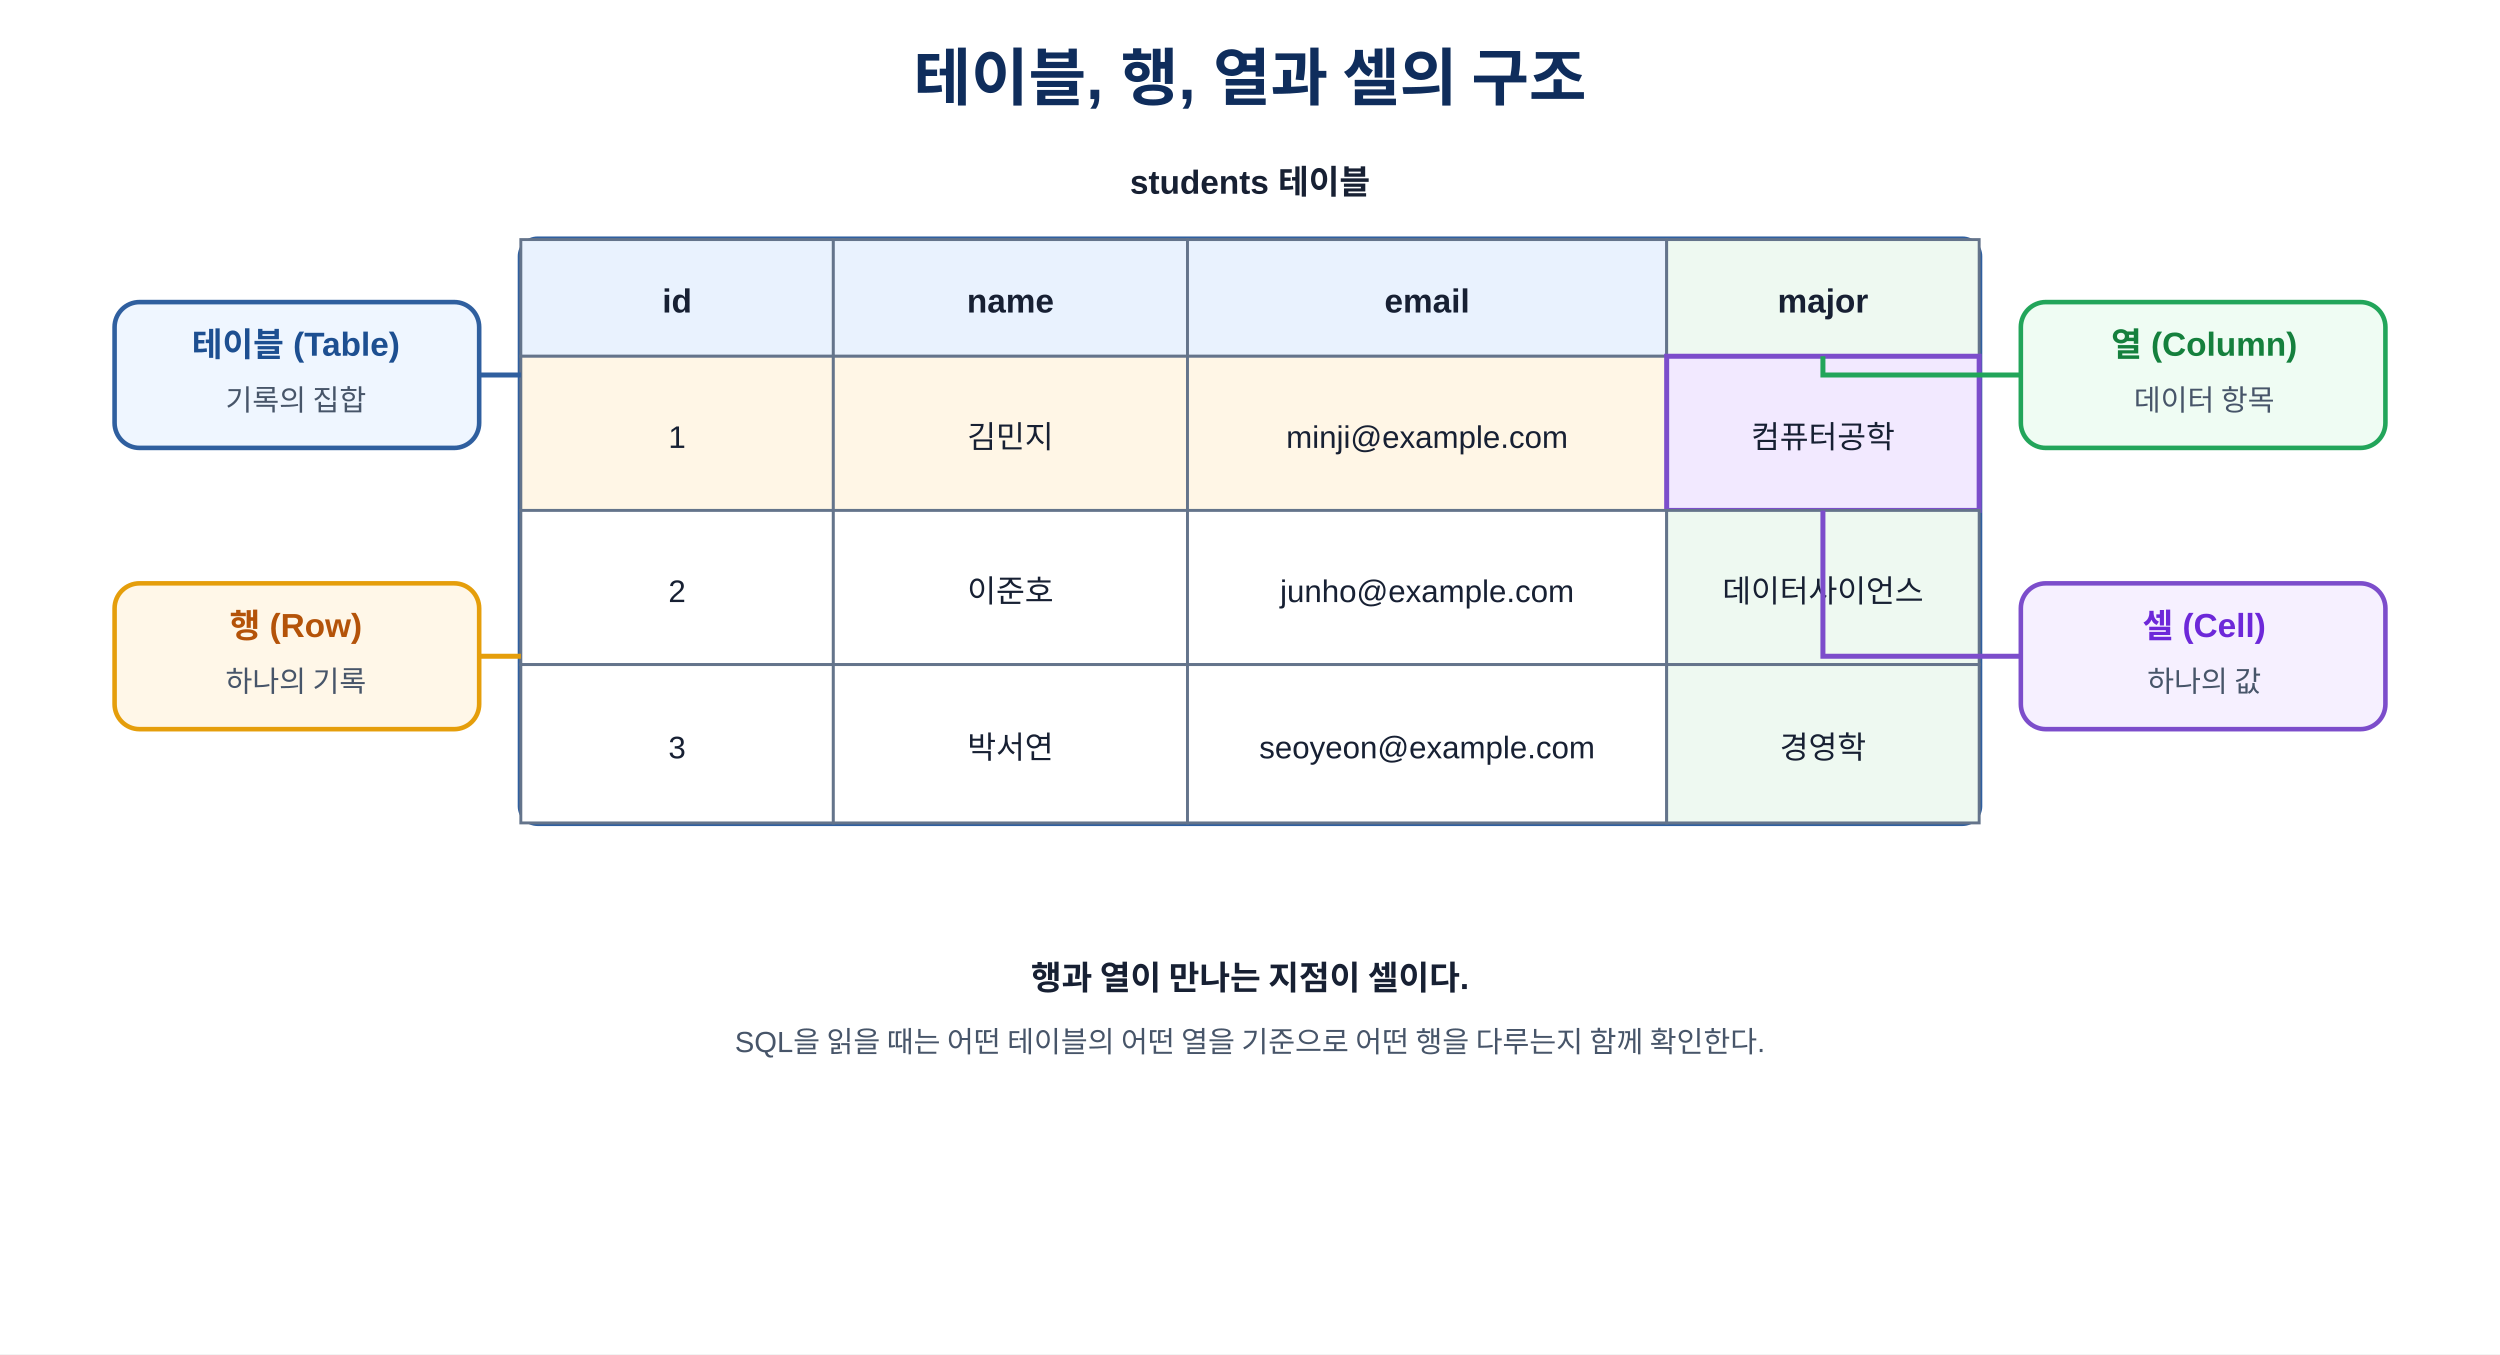
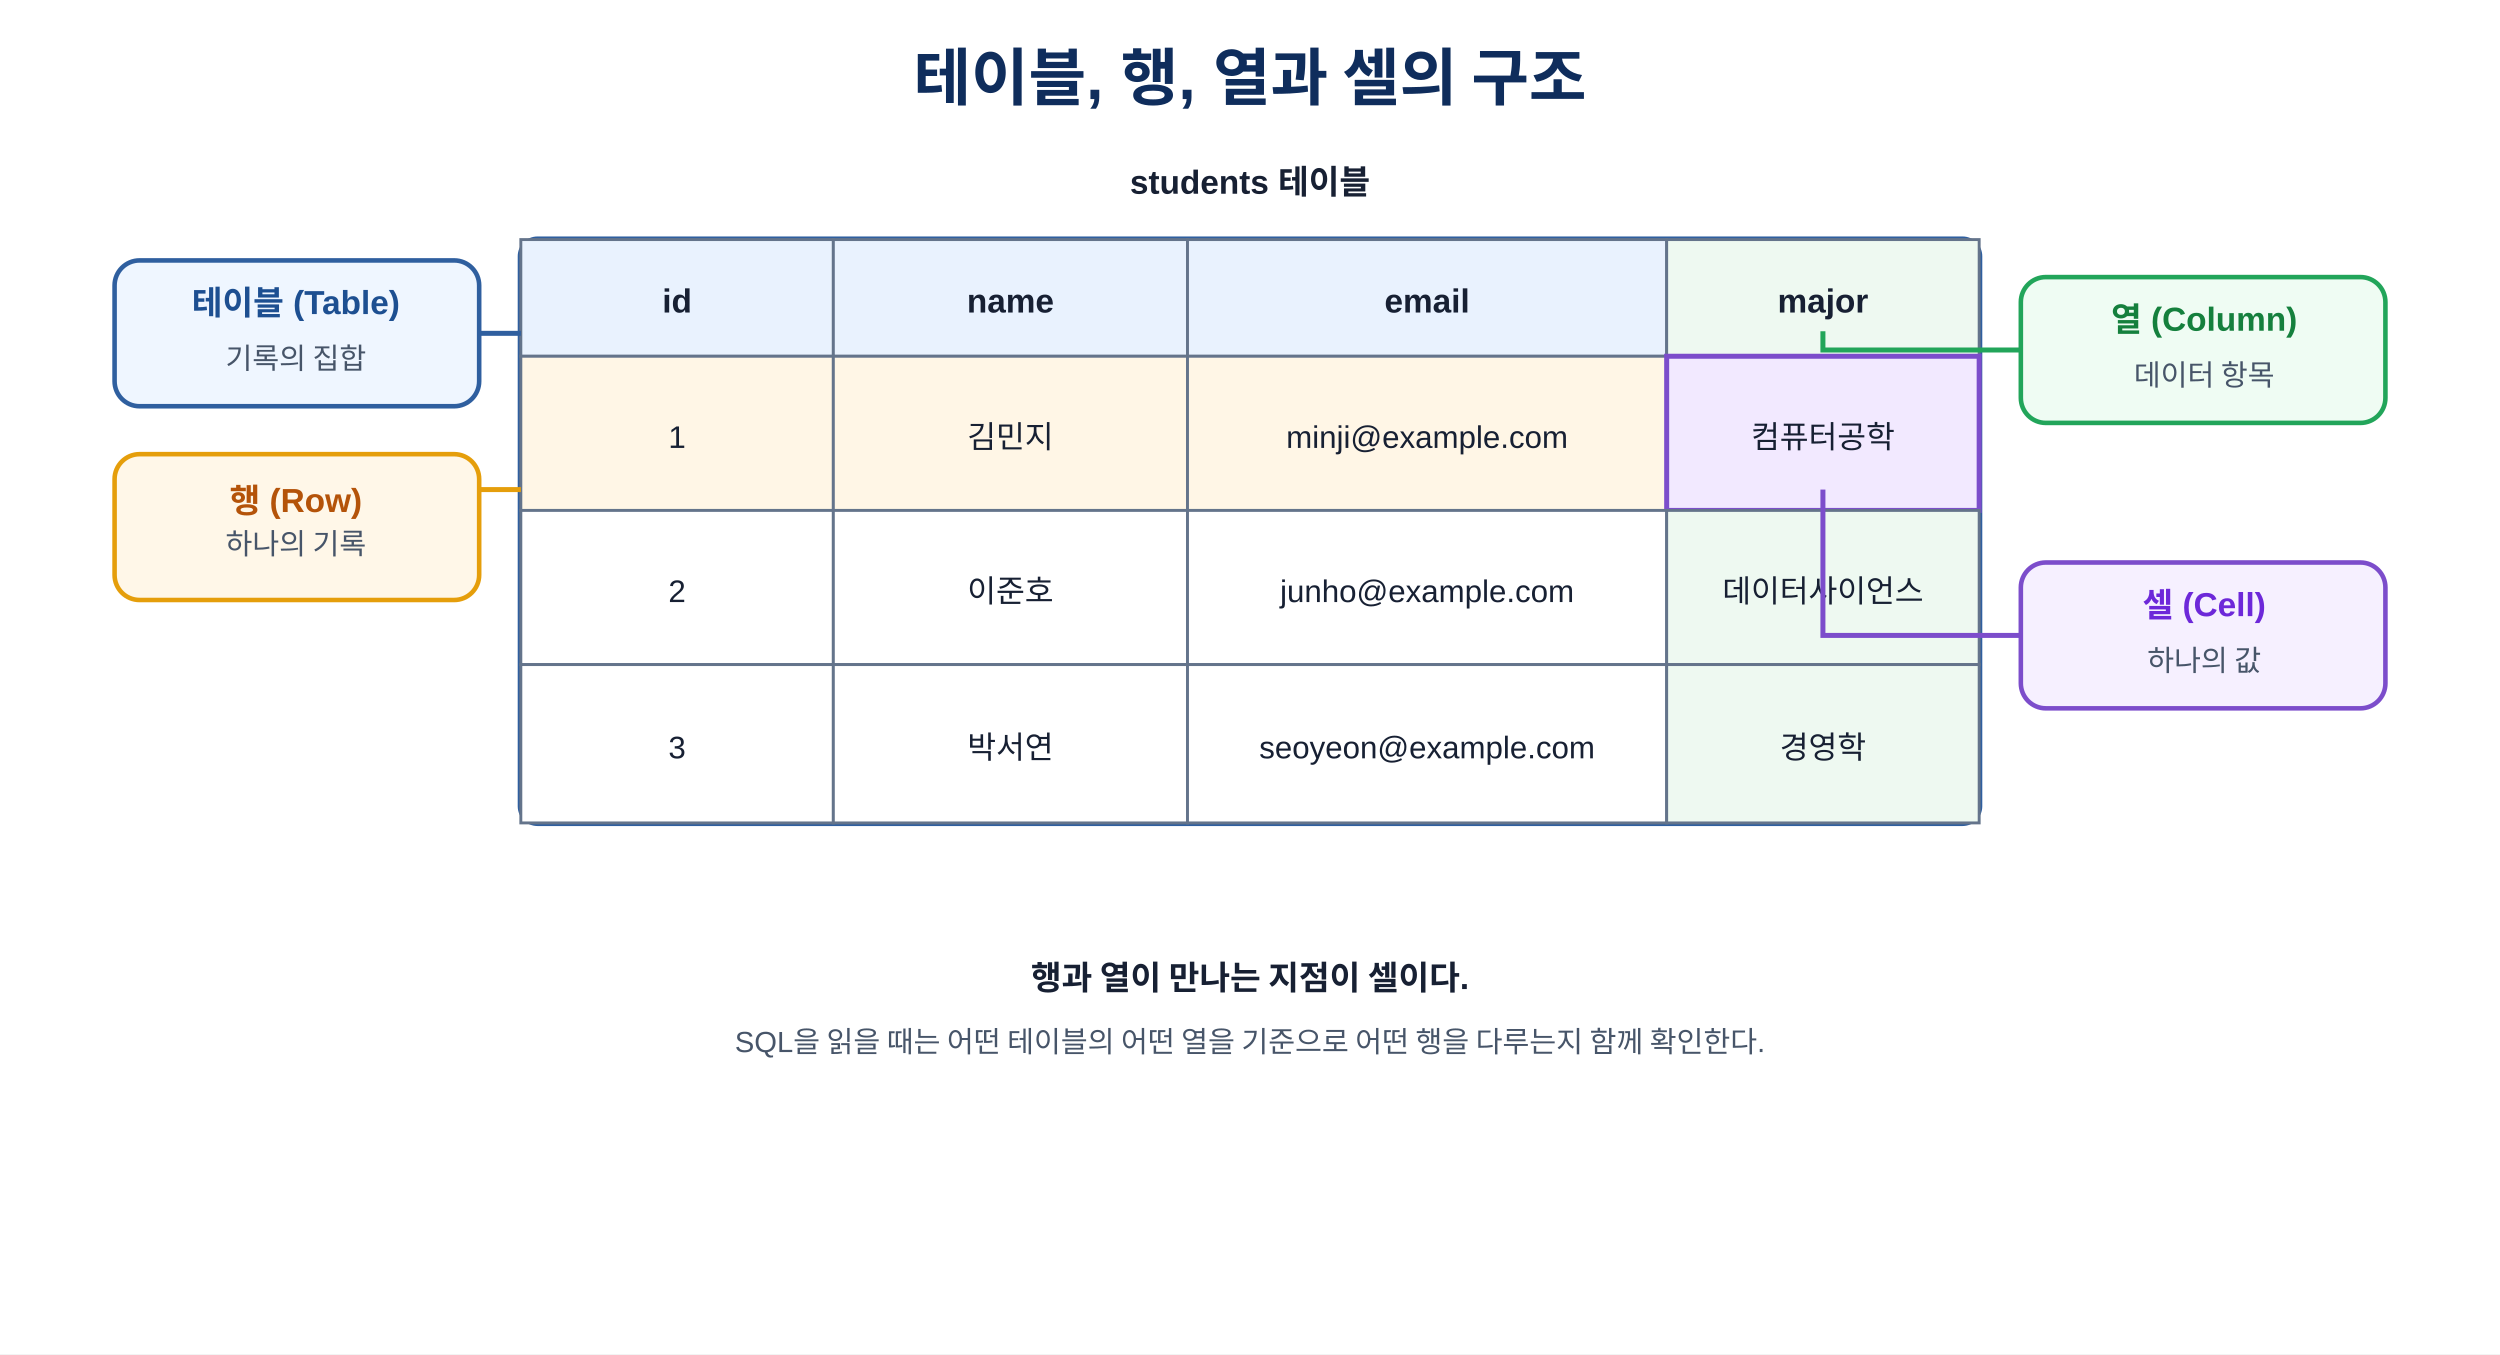
- <svg xmlns="http://www.w3.org/2000/svg" width="100%" viewBox="0 0 1200 650" role="img" aria-labelledby="title desc">
-   <style>
+ <svg xmlns="http://www.w3.org/2000/svg" width="100%" viewBox="0 0 1200 650" role="img" aria-labelledby="title desc" version="1.1" id="svg28">
+   <defs id="defs28" />
+   <style id="style1">
    text{font-family:"Malgun Gothic","Apple SD Gothic Neo","Noto Sans KR",Arial,sans-serif;fill:#172033}
    .title{font-size:30px;font-weight:700;text-anchor:middle;fill:#0f2d5c}
    .label{font-size:16px;font-weight:700;text-anchor:middle}
    .hint{font-size:14px;text-anchor:middle;fill:#475569}
    .cell{fill:#fff;stroke:#64748b;stroke-width:1.4}
    .head{fill:#e9f2fe;font-weight:700}
    .row{fill:#fff6e6}
    .col{fill:#eef9f1}
    .hit{fill:#f2e9ff;stroke:#7c4dcb;stroke-width:2.4}
    .table-border{fill:none;stroke:#2f5f9f;stroke-width:3}
    .call{fill:#f8fafc;stroke:#94a3b8;stroke-width:1.8}
    .line{stroke:#475569;stroke-width:2;fill:none}
    .t{font-size:15px;text-anchor:middle}
    .th{font-size:16px;font-weight:700;text-anchor:middle}

    .call-table{fill:#eff6ff;stroke:#2f5f9f;stroke-width:2.2}
    .call-table-text{fill:#1d4f91}
    .line-table{stroke:#2f5f9f;stroke-width:2.4;fill:none}

    .call-row{fill:#fff7e8;stroke:#e59e0b;stroke-width:2.2}
    .call-row-text{fill:#b45309}
    .line-row{stroke:#e59e0b;stroke-width:2.4;fill:none}

    .call-col{fill:#effcf3;stroke:#22a55a;stroke-width:2.2}
    .call-col-text{fill:#15803d}
    .line-col{stroke:#22a55a;stroke-width:2.4;fill:none}

    .call-cell{fill:#f6f0ff;stroke:#7c4dcb;stroke-width:2.2}
    .call-cell-text{fill:#6d28d9}
    .line-cell{stroke:#7c4dcb;stroke-width:2.4;fill:none}
  </style>
-   <rect width="1200" height="650" fill="#fff" />
-   <text x="600" y="48" class="title">테이블, 행, 열과 셀의 구조</text>
-   <text x="600" y="93" class="label">students 테이블</text>
-   <rect x="250" y="115" width="700" height="280" class="table-border" rx="8" />
-   <rect x="250" y="115" width="150" height="56" class="cell head" />
-   <text x="325" y="150" class="th">id</text>
-   <rect x="400" y="115" width="170" height="56" class="cell head" />
-   <text x="485" y="150" class="th">name</text>
-   <rect x="570" y="115" width="230" height="56" class="cell head" />
-   <text x="685" y="150" class="th">email</text>
-   <rect x="800" y="115" width="150" height="56" class="cell head col" />
-   <text x="875" y="150" class="th">major</text>
-   <rect x="250" y="171" width="150" height="74" class="cell row" />
-   <text x="325" y="215" class="t">1</text>
-   <rect x="400" y="171" width="170" height="74" class="cell row" />
-   <text x="485" y="215" class="t">김민지</text>
-   <rect x="570" y="171" width="230" height="74" class="cell row" />
-   <text x="685" y="215" class="t">minji@example.com</text>
-   <rect x="800" y="171" width="150" height="74" class="hit" />
-   <text x="875" y="215" class="t">컴퓨터공학</text>
-   <rect x="250" y="245" width="150" height="74" class="cell" />
-   <text x="325" y="289" class="t">2</text>
-   <rect x="400" y="245" width="170" height="74" class="cell" />
-   <text x="485" y="289" class="t">이준호</text>
-   <rect x="570" y="245" width="230" height="74" class="cell" />
-   <text x="685" y="289" class="t">junho@example.com</text>
-   <rect x="800" y="245" width="150" height="74" class="cell col" />
-   <text x="875" y="289" class="t">데이터사이언스</text>
-   <rect x="250" y="319" width="150" height="76" class="cell" />
-   <text x="325" y="364" class="t">3</text>
-   <rect x="400" y="319" width="170" height="76" class="cell" />
-   <text x="485" y="364" class="t">박서연</text>
-   <rect x="570" y="319" width="230" height="76" class="cell" />
-   <text x="685" y="364" class="t">seoyeon@example.com</text>
-   <rect x="800" y="319" width="150" height="76" class="cell col" />
-   <text x="875" y="364" class="t">경영학</text>
-   <rect x="55" y="145" width="175" height="70" rx="12" class="call-table" />
-   <text x="142" y="171" class="label call-table-text">테이블 (Table)</text>
-   <text x="142" y="197" class="hint">기록의 집합</text>
-   <path d="M230 180H250" class="line-table" />
-   <rect x="55" y="280" width="175" height="70" rx="12" class="call-row" />
-   <text x="142" y="306" class="label call-row-text">행 (Row)</text>
-   <text x="142" y="332" class="hint">하나의 기록</text>
-   <path d="M230 315H250" class="line-row" />
-   <rect x="970" y="145" width="175" height="70" rx="12" class="call-col" />
-   <text x="1058" y="171" class="label call-col-text">열 (Column)</text>
-   <text x="1058" y="197" class="hint">데이터 항목</text>
-   <path d="M970 180H875V171" class="line-col" />
-   <rect x="970" y="280" width="175" height="70" rx="12" class="call-cell" />
-   <text x="1058" y="306" class="label call-cell-text">셀 (Cell)</text>
-   <text x="1058" y="332" class="hint">하나의 값</text>
-   <path d="M970 315H875V245" class="line-cell" />
-   <text x="600" y="475" class="label">행과 열이 만나는 지점이 셀이다.</text>
-   <text x="600" y="505" class="hint">SQL을 읽을 때는 어떤 테이블의 어떤 열을 기준으로 어떤 행을 다루는지 함께 확인한다.</text>
+   <rect width="1200" height="650" fill="#fff" id="rect1" />
+   <text x="600" y="48" class="title" id="text1">테이블, 행, 열과 셀의 구조</text>
+   <text x="600" y="93" class="label" id="text2">students 테이블</text>
+   <rect x="250" y="115" width="700" height="280" class="table-border" rx="8" id="rect2" />
+   <rect x="250" y="115" width="150" height="56" class="cell head" id="rect3" />
+   <text x="325" y="150" class="th" id="text3">id</text>
+   <rect x="400" y="115" width="170" height="56" class="cell head" id="rect4" />
+   <text x="485" y="150" class="th" id="text4">name</text>
+   <rect x="570" y="115" width="230" height="56" class="cell head" id="rect5" />
+   <text x="685" y="150" class="th" id="text5">email</text>
+   <rect x="800" y="115" width="150" height="56" class="cell head col" id="rect6" />
+   <text x="875" y="150" class="th" id="text6">major</text>
+   <rect x="250" y="171" width="150" height="74" class="cell row" id="rect7" />
+   <text x="325" y="215" class="t" id="text7">1</text>
+   <rect x="400" y="171" width="170" height="74" class="cell row" id="rect8" />
+   <text x="485" y="215" class="t" id="text8">김민지</text>
+   <rect x="570" y="171" width="230" height="74" class="cell row" id="rect9" />
+   <text x="685" y="215" class="t" id="text9">minji@example.com</text>
+   <rect x="800" y="171" width="150" height="74" class="hit" id="rect10" />
+   <text x="875" y="215" class="t" id="text10">컴퓨터공학</text>
+   <rect x="250" y="245" width="150" height="74" class="cell" id="rect11" />
+   <text x="325" y="289" class="t" id="text11">2</text>
+   <rect x="400" y="245" width="170" height="74" class="cell" id="rect12" />
+   <text x="485" y="289" class="t" id="text12">이준호</text>
+   <rect x="570" y="245" width="230" height="74" class="cell" id="rect13" />
+   <text x="685" y="289" class="t" id="text13">junho@example.com</text>
+   <rect x="800" y="245" width="150" height="74" class="cell col" id="rect14" />
+   <text x="875" y="289" class="t" id="text14">데이터사이언스</text>
+   <rect x="250" y="319" width="150" height="76" class="cell" id="rect15" />
+   <text x="325" y="364" class="t" id="text15">3</text>
+   <rect x="400" y="319" width="170" height="76" class="cell" id="rect16" />
+   <text x="485" y="364" class="t" id="text16">박서연</text>
+   <rect x="570" y="319" width="230" height="76" class="cell" id="rect17" />
+   <text x="685" y="364" class="t" id="text17">seoyeon@example.com</text>
+   <rect x="800" y="319" width="150" height="76" class="cell col" id="rect18" />
+   <text x="875" y="364" class="t" id="text18">경영학</text>
+   <rect x="55" y="125" width="175" height="70" rx="12" class="call-table" id="rect19" />
+   <text x="142" y="151" class="label call-table-text" id="text19">테이블 (Table)</text>
+   <text x="142" y="177" class="hint" id="text20">기록의 집합</text>
+   <path d="m 230,160 h 20" class="line-table" id="path20" />
+   <rect x="55" y="218" width="175" height="70" rx="12" class="call-row" id="rect20" />
+   <text x="142" y="246" class="label call-row-text" id="text21">행 (Row)</text>
+   <text x="142" y="266" class="hint" id="text22">하나의 기록</text>
+   <path d="m 230,235 h 20" class="line-row" id="path22" />
+   <rect x="970" y="133" width="175" height="70" rx="12" class="call-col" id="rect22" />
+   <text x="1058" y="159" class="label call-col-text" id="text23">열 (Column)</text>
+   <text x="1058" y="185" class="hint" id="text24">데이터 항목</text>
+   <path d="m 970,168 h -95 v -9" class="line-col" id="path24" />
+   <rect x="970" y="270" width="175" height="70" rx="12" class="call-cell" id="rect24" />
+   <text x="1058" y="296" class="label call-cell-text" id="text25">셀 (Cell)</text>
+   <text x="1058" y="322" class="hint" id="text26">하나의 값</text>
+   <path d="M 970,305 H 875 V 235" class="line-cell" id="path26" />
+   <text x="600" y="475" class="label" id="text27">행과 열이 만나는 지점이 셀이다.</text>
+   <text x="600" y="505" class="hint" id="text28">SQL을 읽을 때는 어떤 테이블의 어떤 열을 기준으로 어떤 행을 다루는지 함께 확인한다.</text>
</svg>
